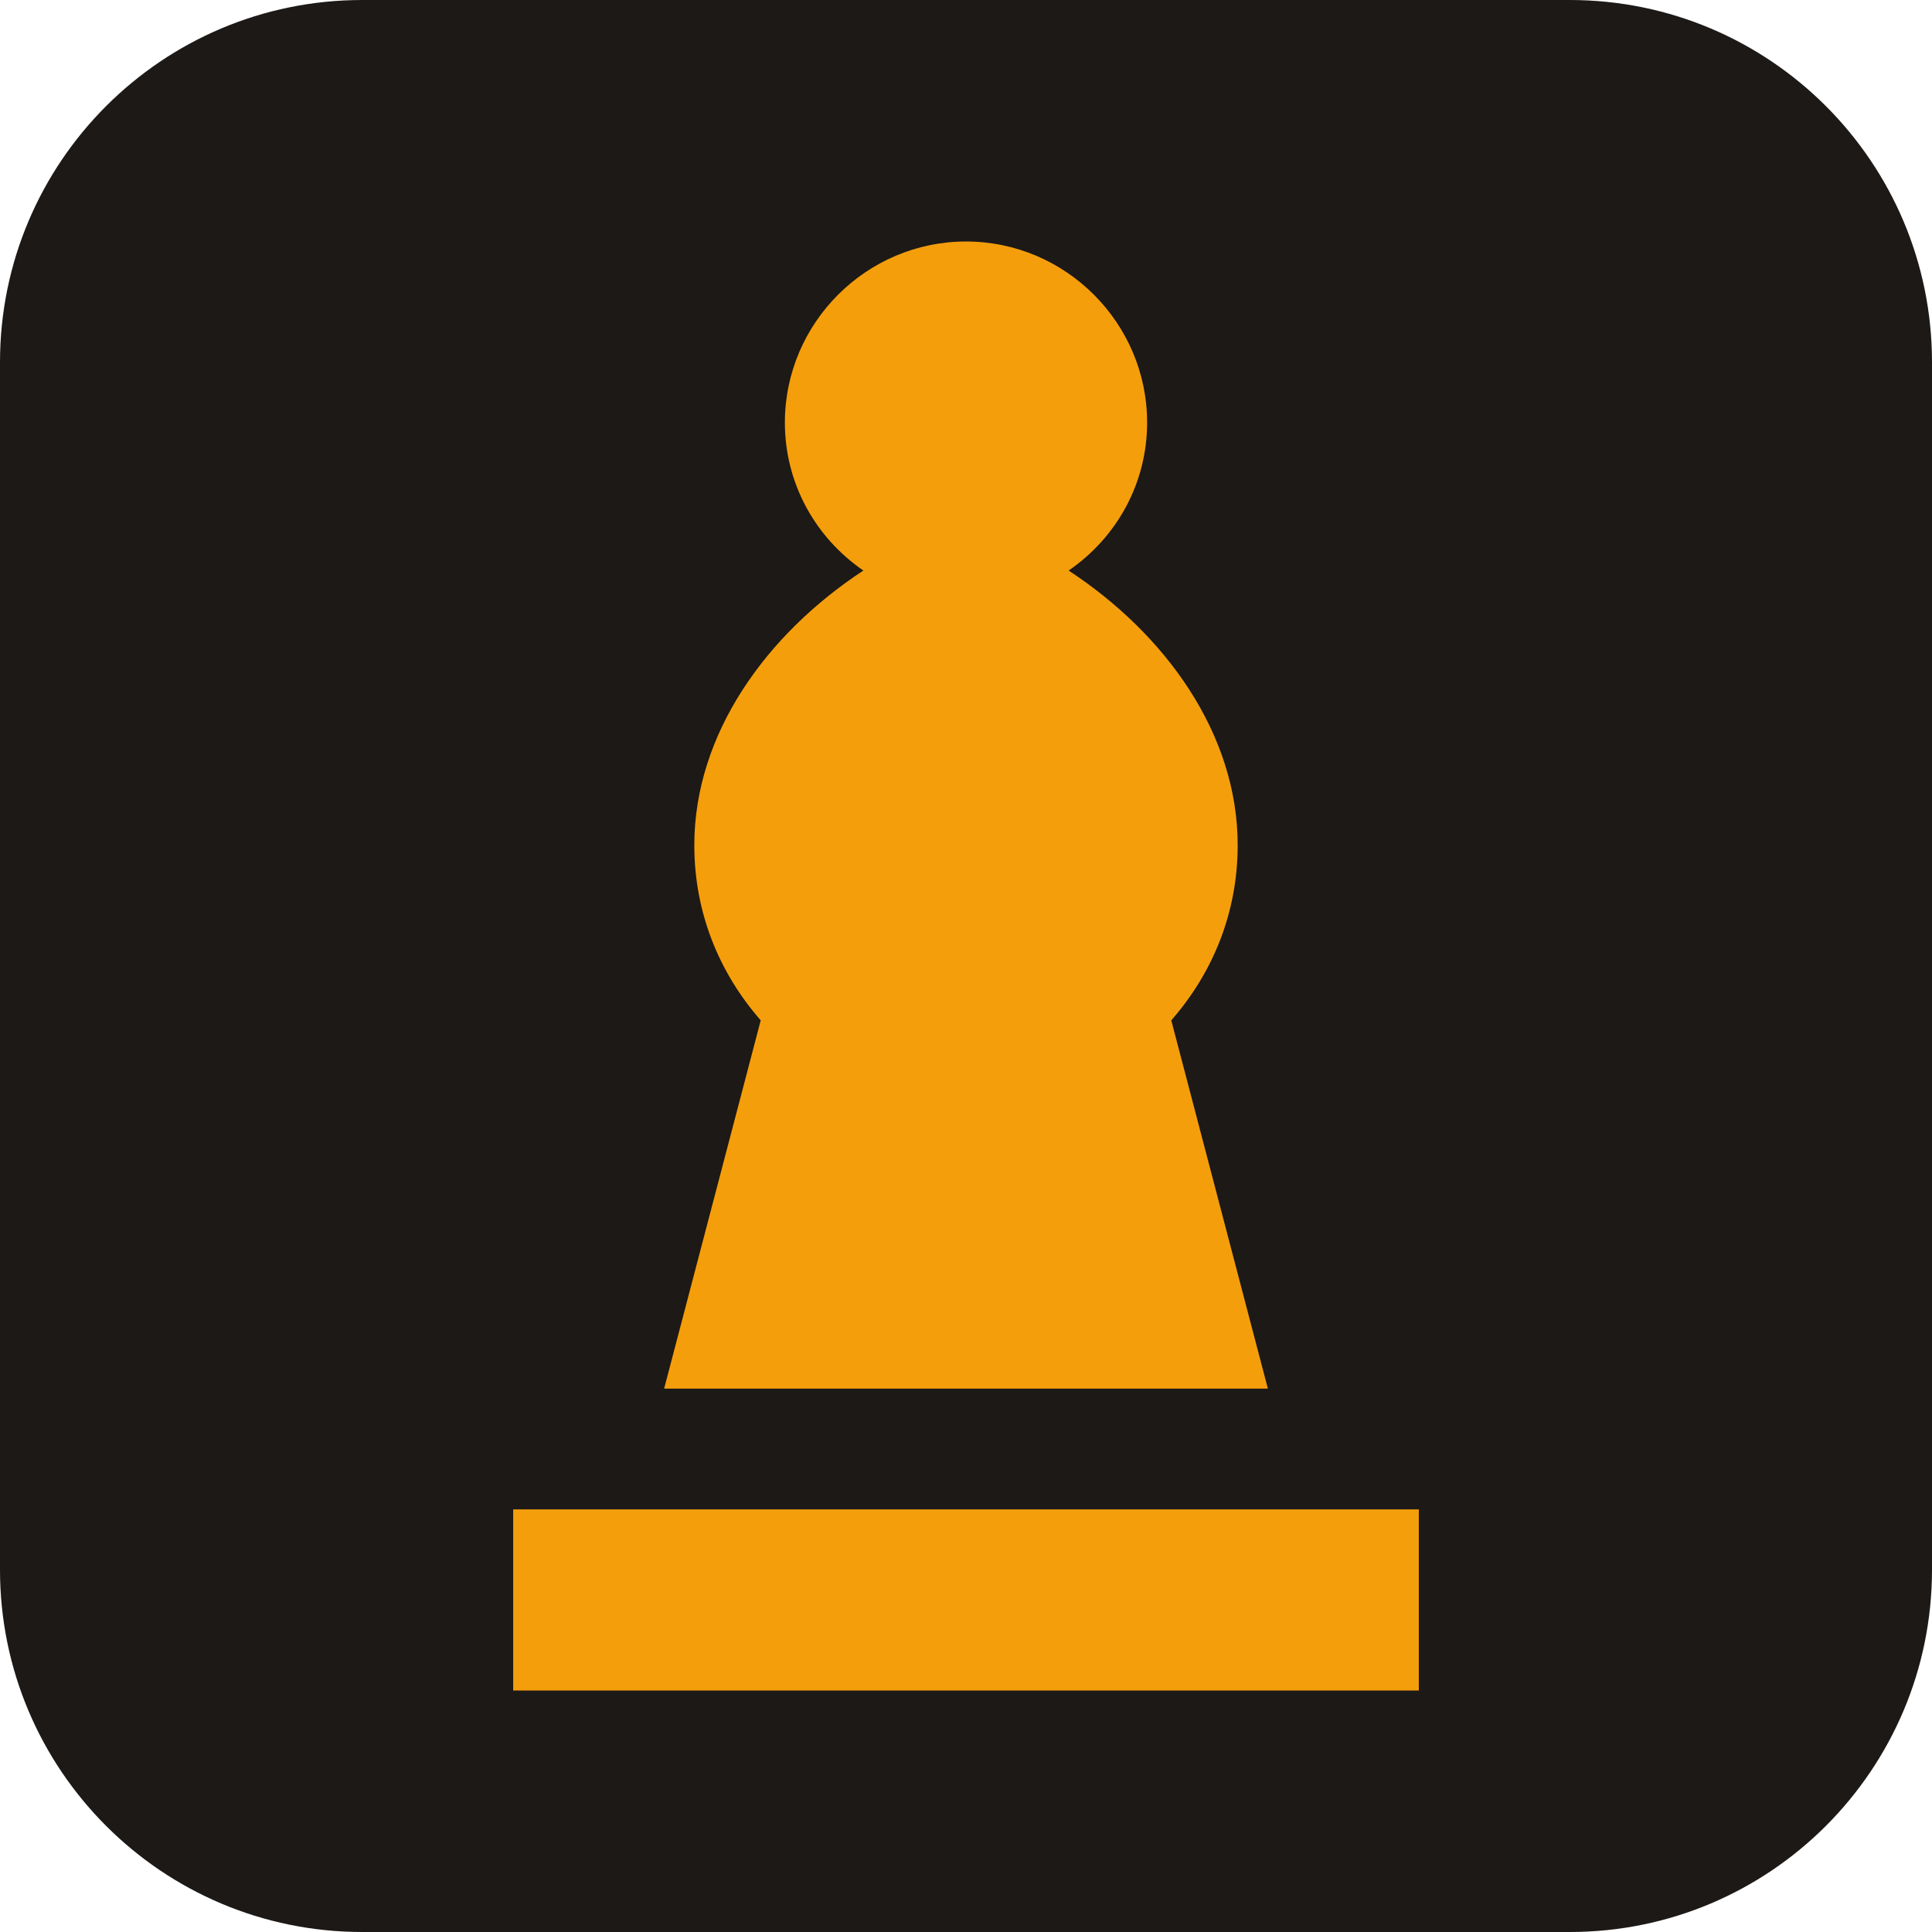
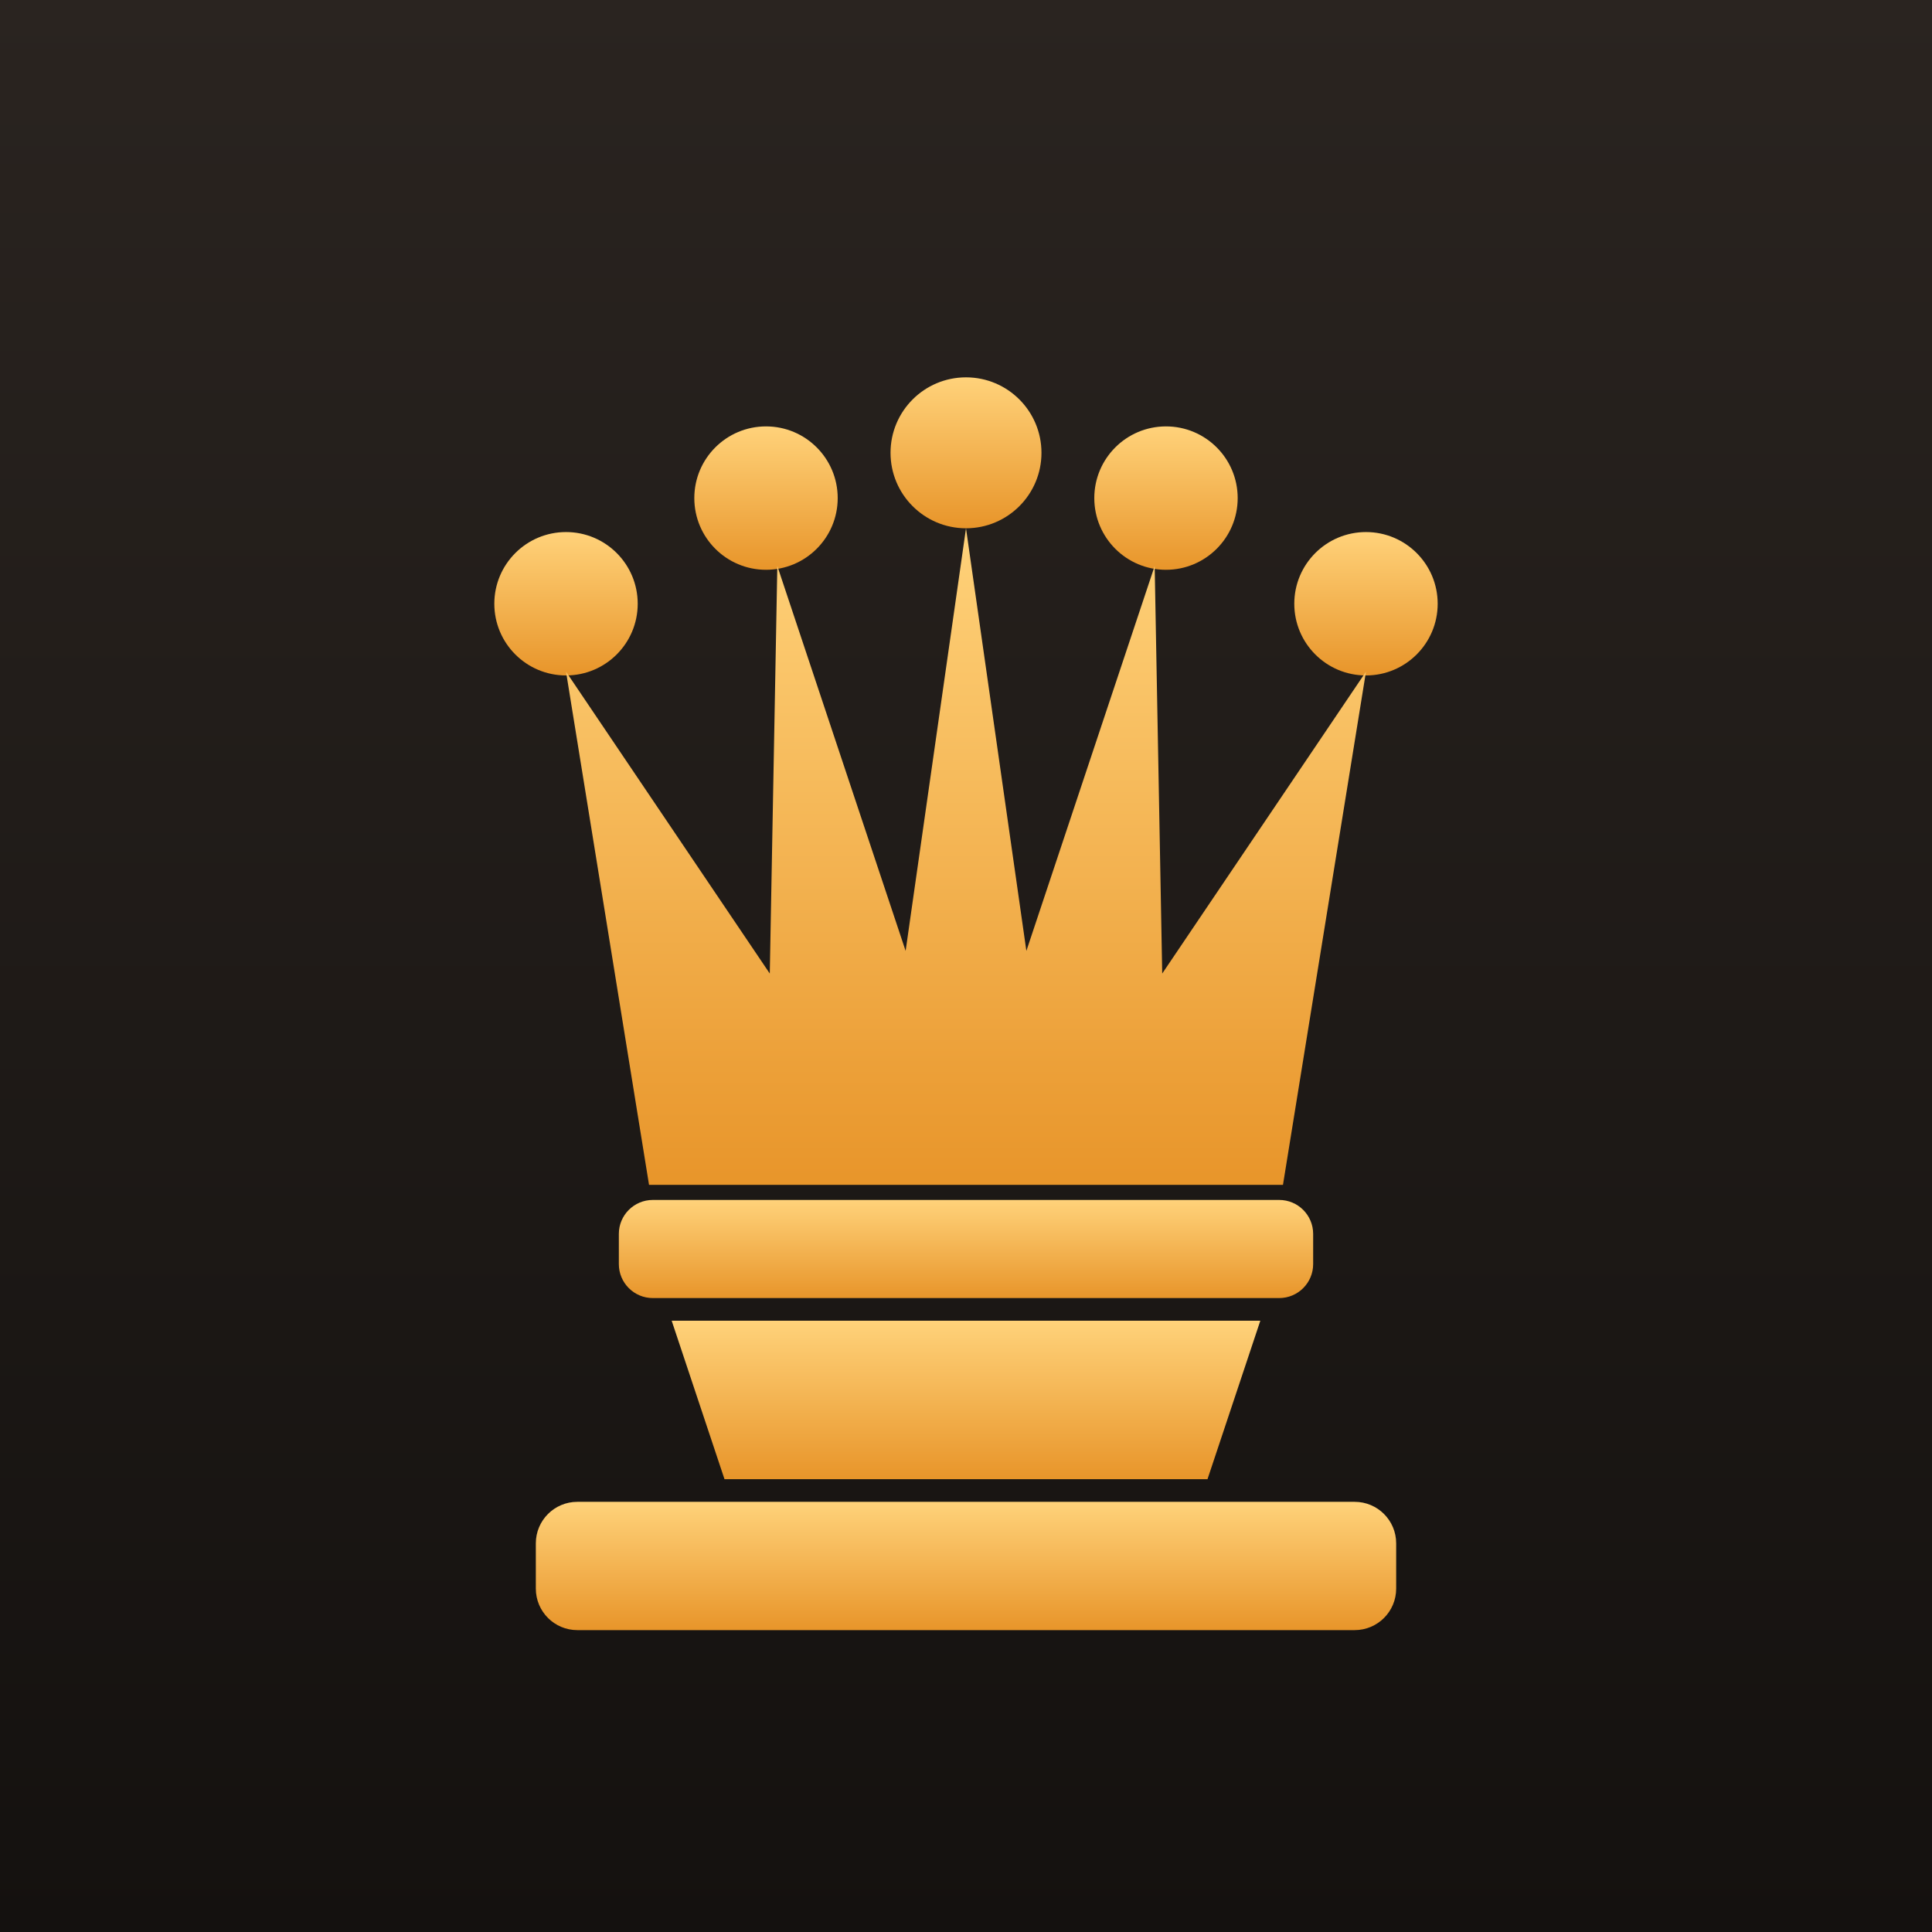
- <svg xmlns="http://www.w3.org/2000/svg" viewBox="0 0 64 64">
-   <rect width="64" height="64" rx="12" fill="#1c1917" />
-   <path fill="#f59e0b" d="M32 8c-3.3 0-6 2.7-6 6 0 2 1 3.8 2.6 4.9C25.4 21 23 24.3 23 28c0 2.2.8 4.2 2.2 5.8L22 46h20l-3.2-12.2c1.4-1.6 2.2-3.6 2.2-5.8 0-3.7-2.4-7-5.6-9.1C37 17.8 38 16 38 14c0-3.3-2.7-6-6-6zM17 50v6h30v-6z" />
+ <svg xmlns="http://www.w3.org/2000/svg" viewBox="0 0 512 512">
+   <defs>
+     <linearGradient id="bg" x1="0" y1="0" x2="0" y2="1">
+       <stop offset="0" stop-color="#2a2420" />
+       <stop offset="1" stop-color="#14110f" />
+     </linearGradient>
+     <linearGradient id="gold" x1="0" y1="0" x2="0" y2="1">
+       <stop offset="0" stop-color="#ffd27a" />
+       <stop offset="1" stop-color="#e8952a" />
+     </linearGradient>
+   </defs>
+   <rect width="512" height="512" fill="url(#bg)" />
+   <g fill="url(#gold)">
+     <circle cx="150" cy="160" r="19" />
+     <circle cx="203" cy="132" r="19" />
+     <circle cx="256" cy="120" r="20" />
+     <circle cx="309" cy="132" r="19" />
+     <circle cx="362" cy="160" r="19" />
+     <path d="M172 314 L150 178 L204 258 L206 150 L240 252 L256 140 L272 252 L306 150 L308 258 L362 178 L340 314 Z" />
+     <rect x="164" y="318" width="184" height="26" rx="9" />
+     <path d="M178 350 L334 350 L320 392 L192 392 Z" />
+     <rect x="142" y="398" width="228" height="34" rx="11" />
+   </g>
</svg>
